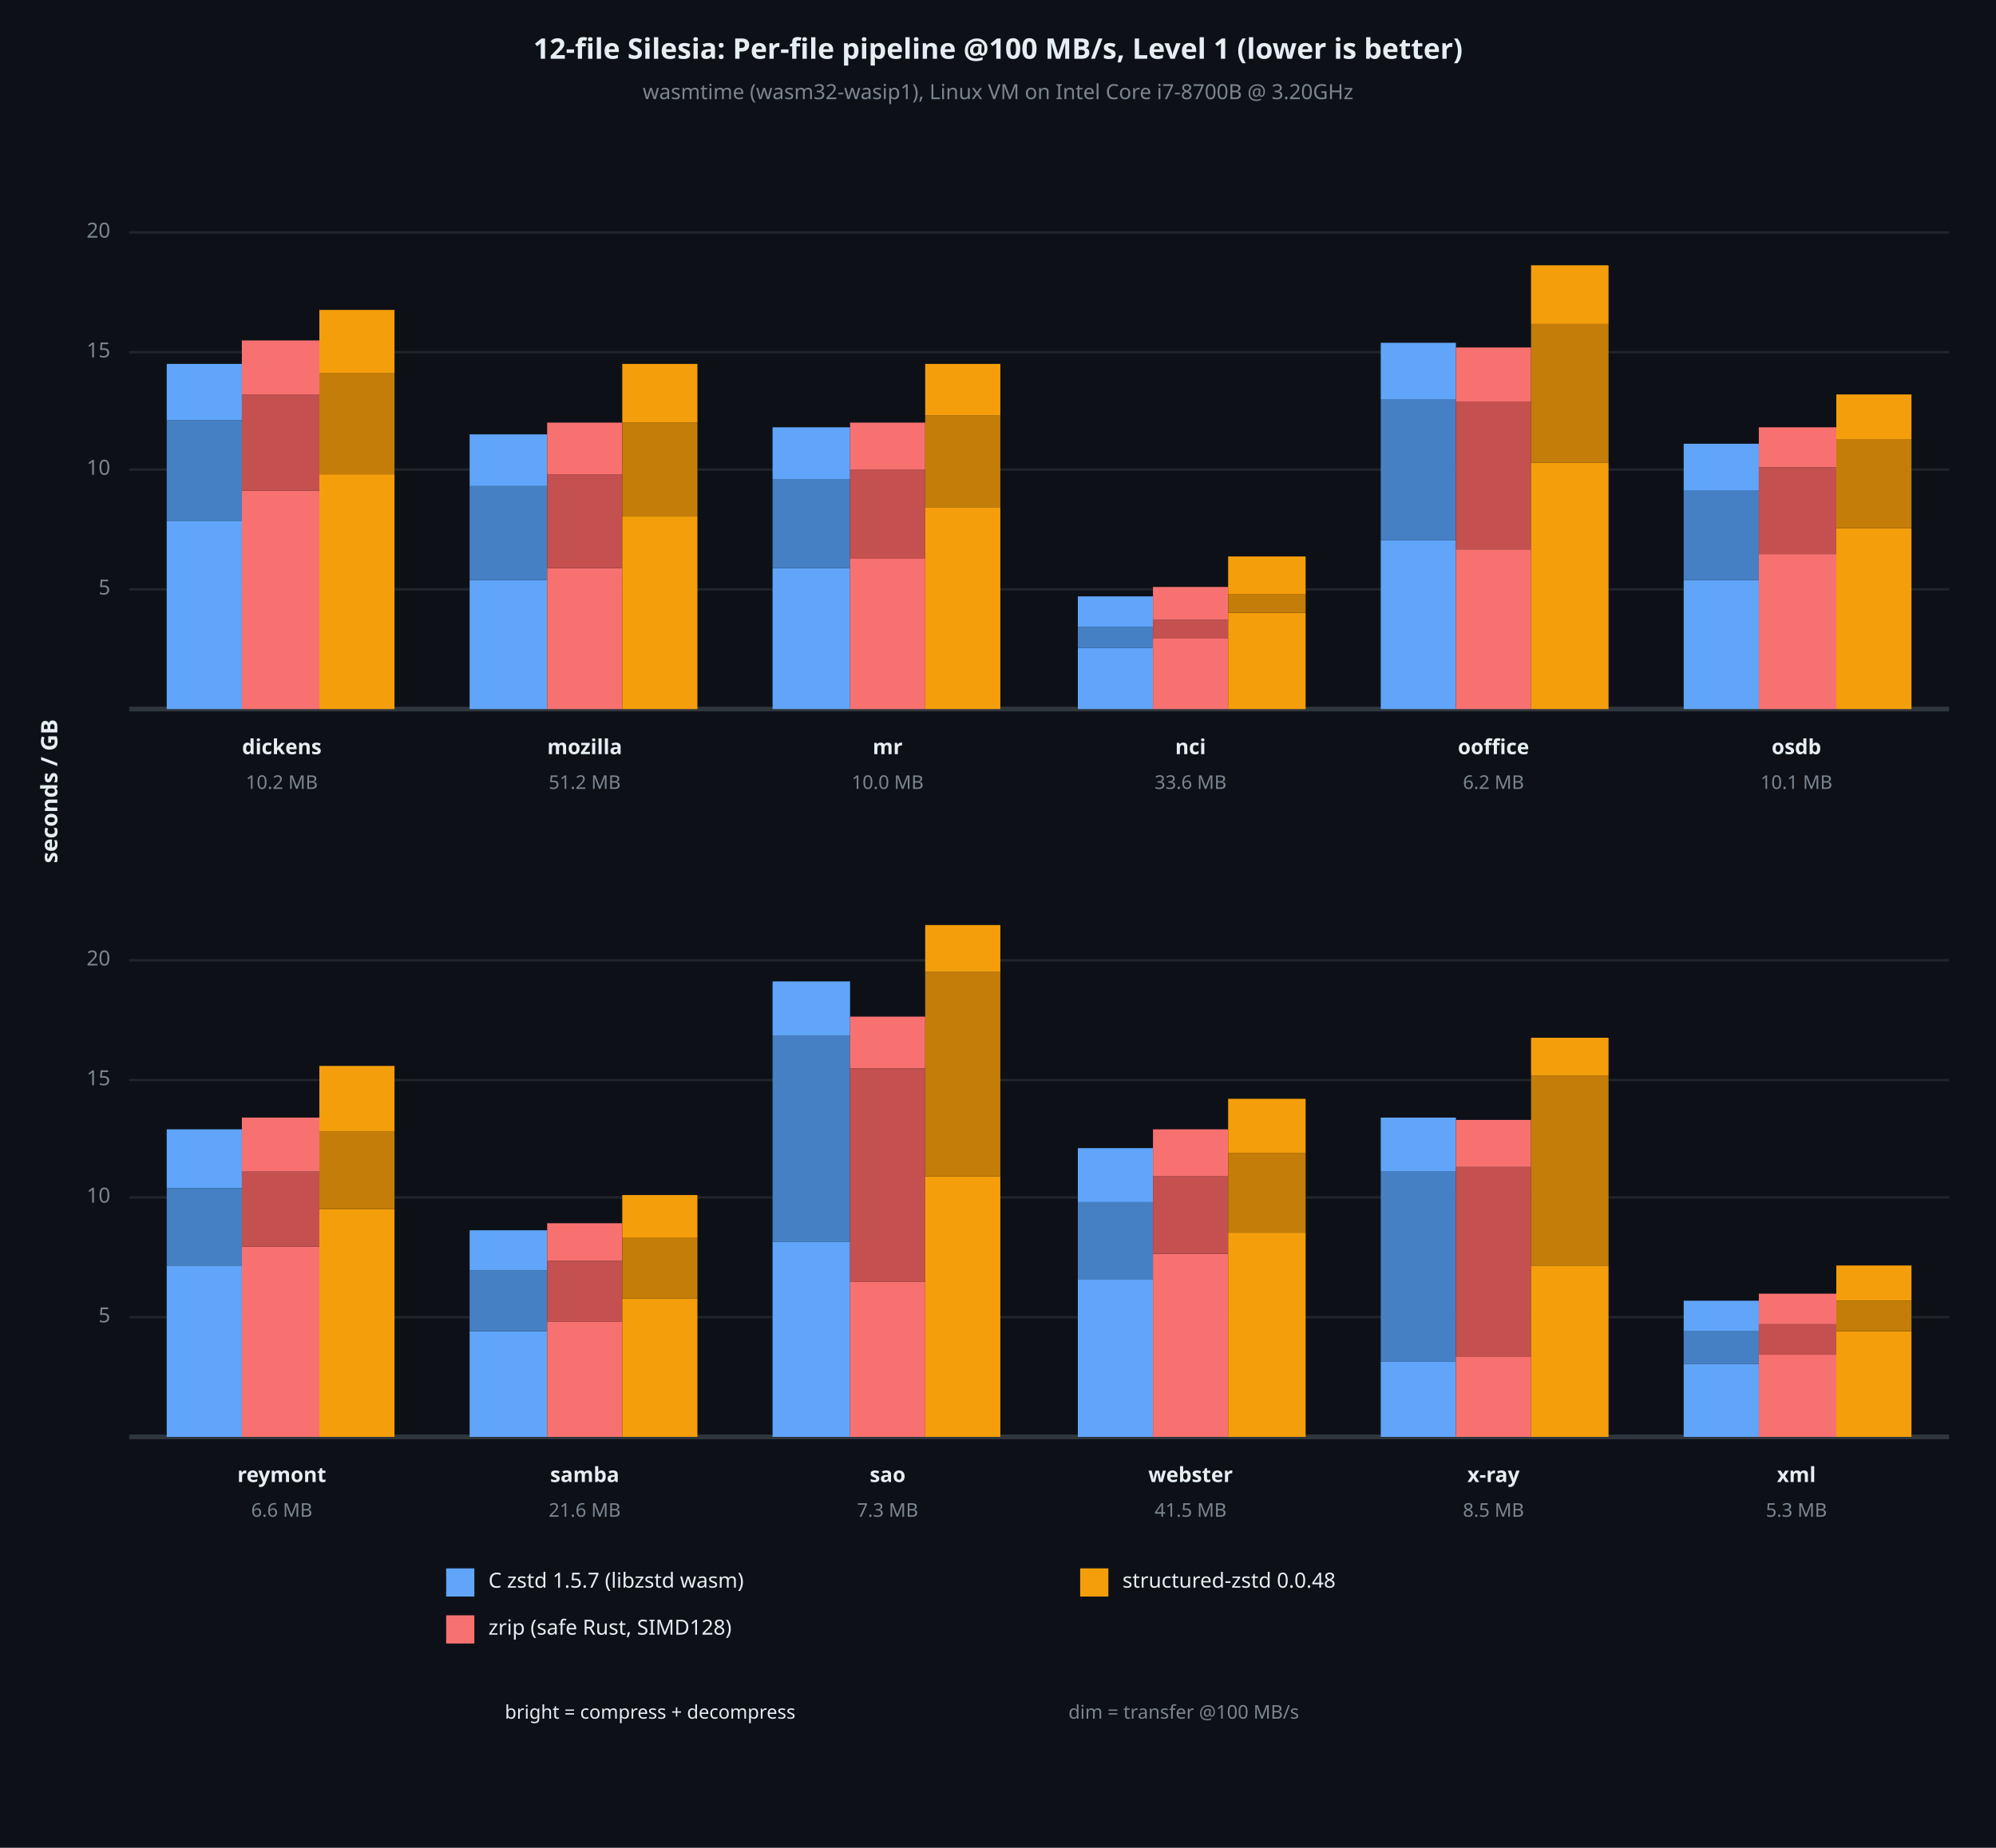
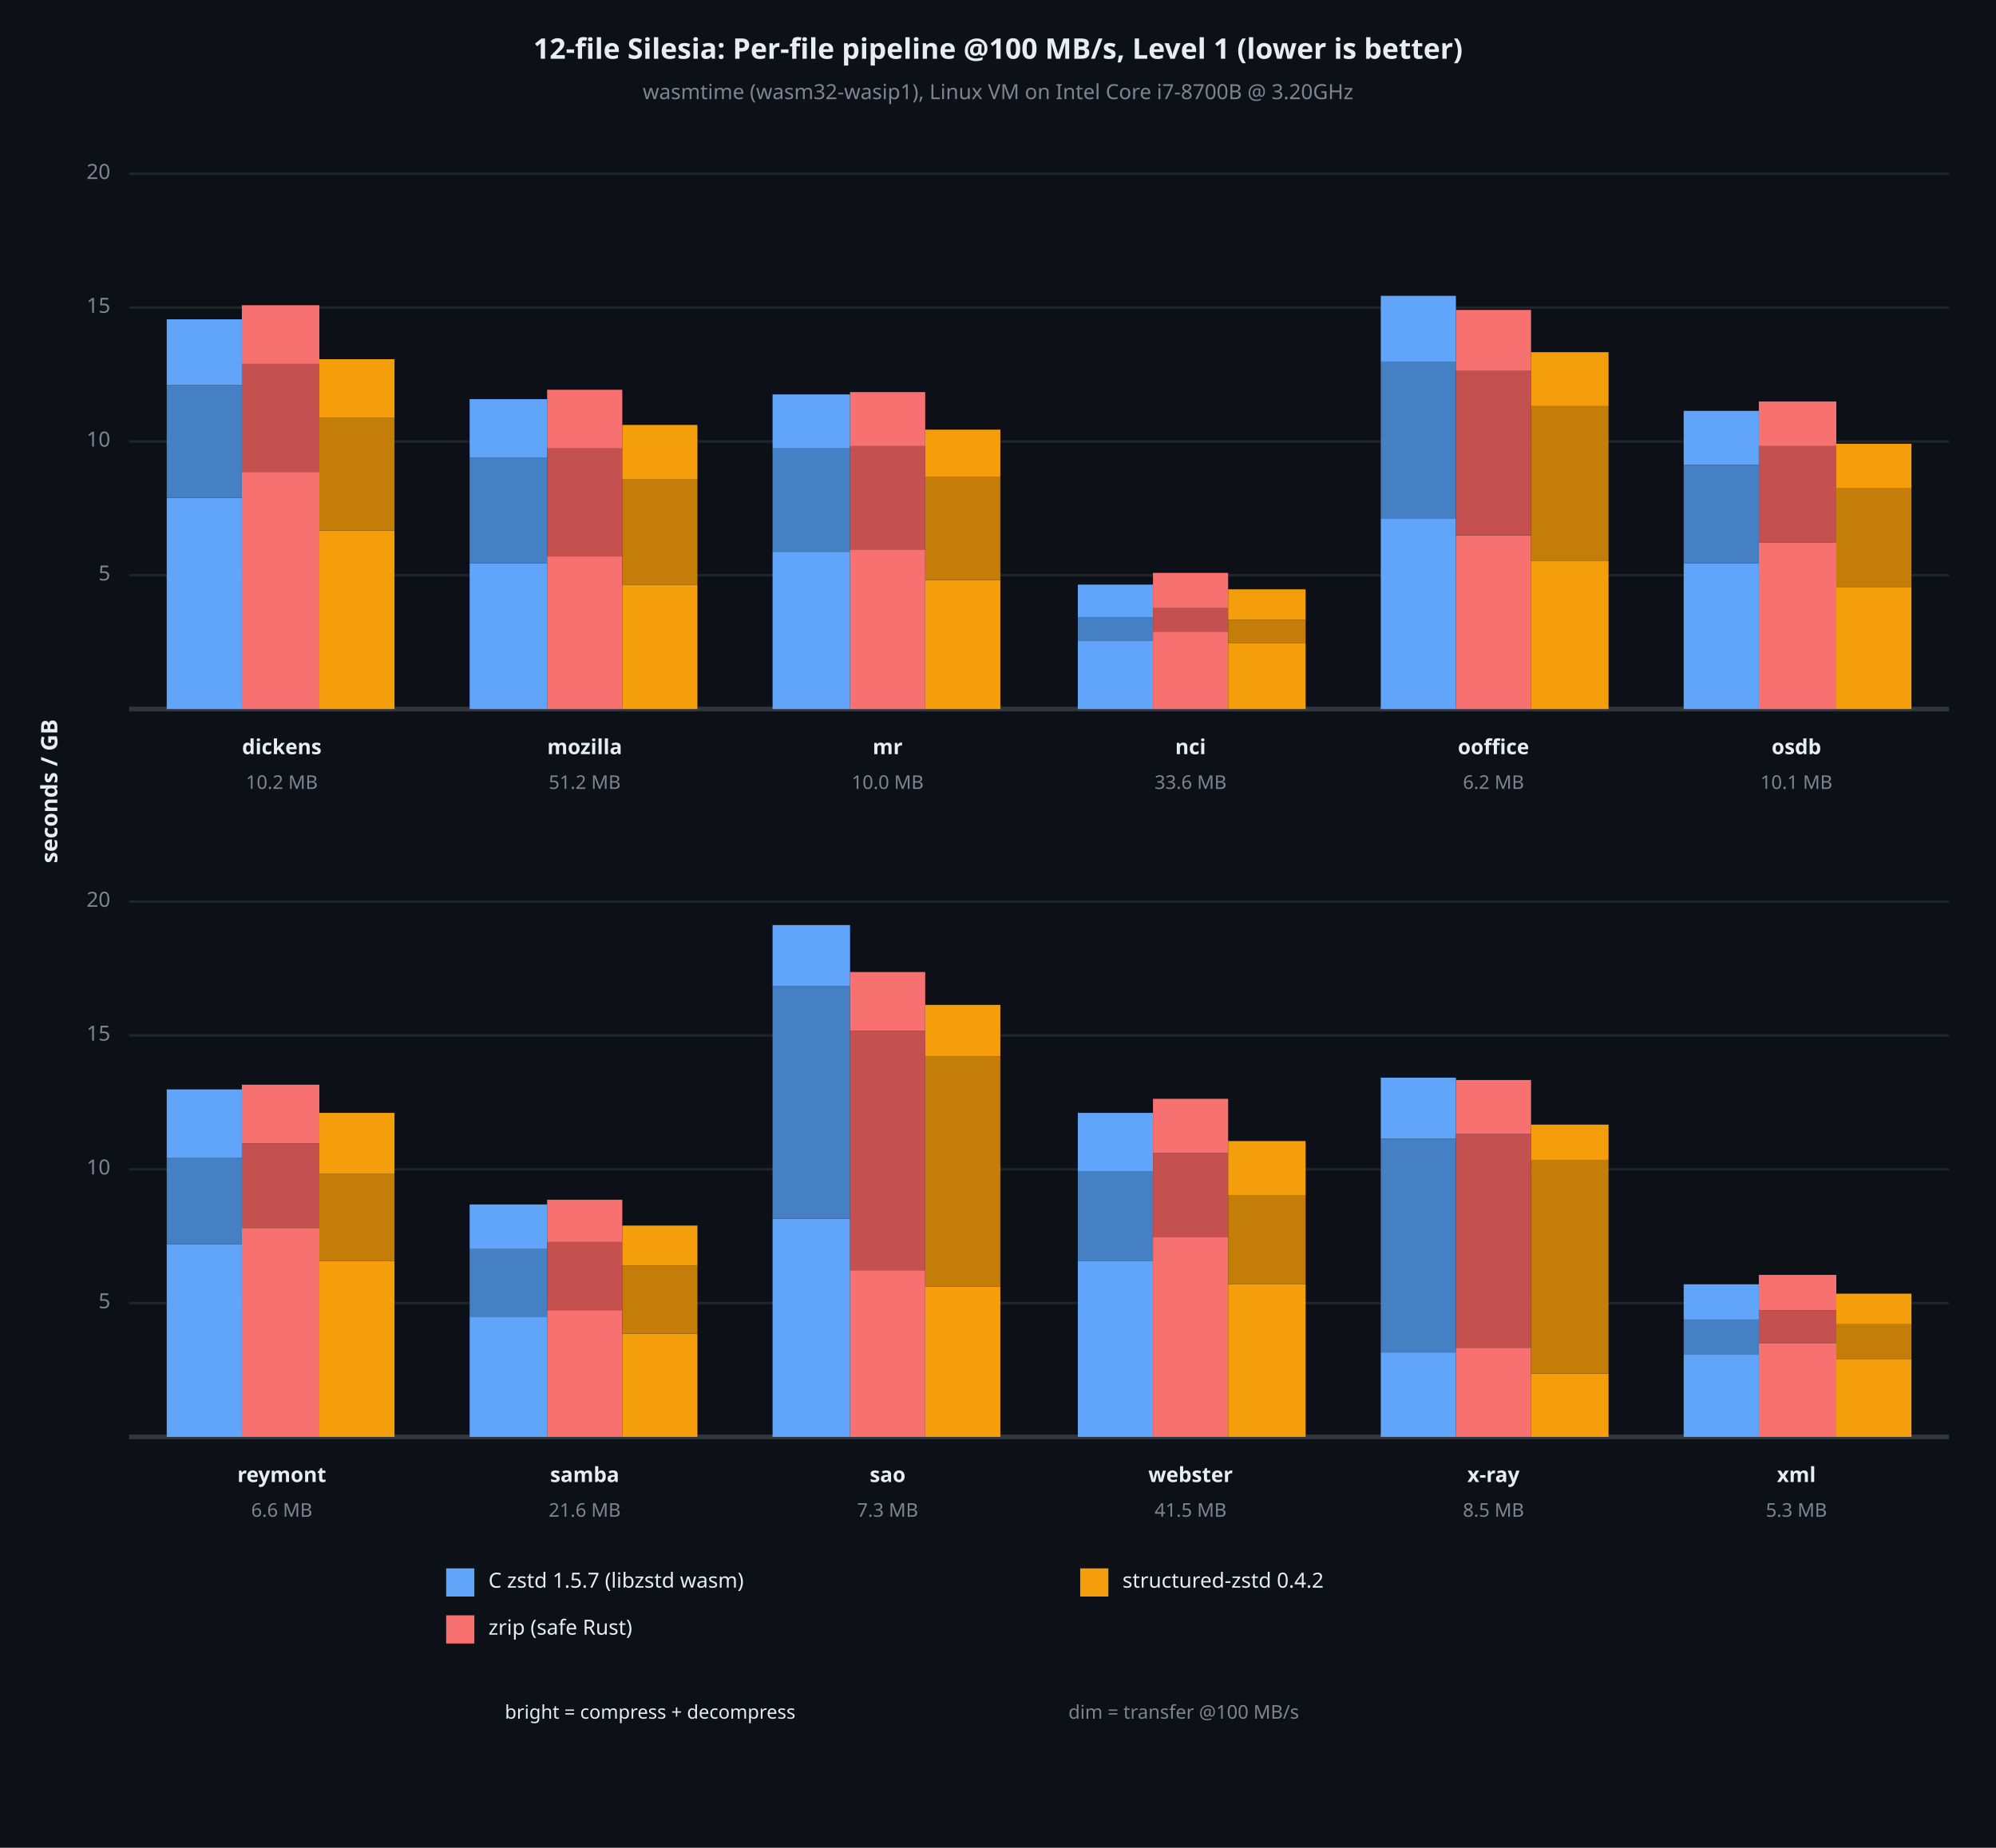
<svg xmlns="http://www.w3.org/2000/svg" viewBox="0 0 850 787" font-family="system-ui, -apple-system, sans-serif">
  <rect x="0" y="0" width="850" height="787" opacity="1" fill="#0D1117" stroke="none" />
  <text x="425" y="22" dy="0.5ex" text-anchor="middle" font-family="sans-serif" font-size="12.097" opacity="1" fill="#E6EDF3" font-weight="bold">
12-file Silesia: Per-file pipeline @100 MB/s, Level 1 (lower is better)
</text>
  <text x="425" y="40" dy="0.5ex" text-anchor="middle" font-family="sans-serif" font-size="8.871" opacity="1" fill="#7D8590">
wasmtime (wasm32-wasip1), Linux VM on Intel Core i7-8700B @ 3.20GHz
</text>
  <text x="22" y="337" dy="0.5ex" text-anchor="middle" font-family="sans-serif" font-size="9.677" opacity="1" fill="#E6EDF3" font-weight="bold" transform="rotate(270, 22, 337)">
seconds / GB
</text>
-   <polyline fill="none" opacity="1" stroke="#21262D" stroke-width="1" points="55,251 830,251 " />
-   <text x="47" y="251" dy="0.5ex" text-anchor="end" font-family="sans-serif" font-size="8.871" opacity="1" fill="#7D8590">
+   <polyline fill="none" opacity="1" stroke="#21262D" stroke-width="1" points="55,245 830,245 " />
+   <text x="47" y="245" dy="0.5ex" text-anchor="end" font-family="sans-serif" font-size="8.871" opacity="1" fill="#7D8590">
5
</text>
-   <polyline fill="none" opacity="1" stroke="#21262D" stroke-width="1" points="55,200 830,200 " />
-   <text x="47" y="200" dy="0.5ex" text-anchor="end" font-family="sans-serif" font-size="8.871" opacity="1" fill="#7D8590">
+   <polyline fill="none" opacity="1" stroke="#21262D" stroke-width="1" points="55,188 830,188 " />
+   <text x="47" y="188" dy="0.5ex" text-anchor="end" font-family="sans-serif" font-size="8.871" opacity="1" fill="#7D8590">
10
</text>
-   <polyline fill="none" opacity="1" stroke="#21262D" stroke-width="1" points="55,150 830,150 " />
-   <text x="47" y="150" dy="0.5ex" text-anchor="end" font-family="sans-serif" font-size="8.871" opacity="1" fill="#7D8590">
+   <polyline fill="none" opacity="1" stroke="#21262D" stroke-width="1" points="55,131 830,131 " />
+   <text x="47" y="131" dy="0.5ex" text-anchor="end" font-family="sans-serif" font-size="8.871" opacity="1" fill="#7D8590">
15
</text>
-   <polyline fill="none" opacity="1" stroke="#21262D" stroke-width="1" points="55,99 830,99 " />
-   <text x="47" y="99" dy="0.5ex" text-anchor="end" font-family="sans-serif" font-size="8.871" opacity="1" fill="#7D8590">
+   <polyline fill="none" opacity="1" stroke="#21262D" stroke-width="1" points="55,74 830,74 " />
+   <text x="47" y="74" dy="0.5ex" text-anchor="end" font-family="sans-serif" font-size="8.871" opacity="1" fill="#7D8590">
20
</text>
  <polyline fill="none" opacity="1" stroke="#30363D" stroke-width="2" points="55,302 830,302 " />
-   <rect x="71" y="222" width="32" height="80" opacity="1" fill="#60A5FA" stroke="none" />
-   <rect x="71" y="179" width="32" height="43" opacity="1" fill="#4680C4" stroke="none" />
-   <rect x="71" y="155" width="32" height="24" opacity="1" fill="#60A5FA" stroke="none" />
-   <rect x="103" y="209" width="33" height="93" opacity="1" fill="#F87171" stroke="none" />
-   <rect x="103" y="168" width="33" height="41" opacity="1" fill="#C45050" stroke="none" />
-   <rect x="103" y="145" width="33" height="23" opacity="1" fill="#F87171" stroke="none" />
-   <rect x="136" y="202" width="32" height="100" opacity="1" fill="#F59E0B" stroke="none" />
-   <rect x="136" y="159" width="32" height="43" opacity="1" fill="#C47D08" stroke="none" />
-   <rect x="136" y="132" width="32" height="27" opacity="1" fill="#F59E0B" stroke="none" />
+   <rect x="71" y="212" width="32" height="90" opacity="1" fill="#60A5FA" stroke="none" />
+   <rect x="71" y="164" width="32" height="48" opacity="1" fill="#4680C4" stroke="none" />
+   <rect x="71" y="136" width="32" height="28" opacity="1" fill="#60A5FA" stroke="none" />
+   <rect x="103" y="201" width="33" height="101" opacity="1" fill="#F87171" stroke="none" />
+   <rect x="103" y="155" width="33" height="46" opacity="1" fill="#C45050" stroke="none" />
+   <rect x="103" y="130" width="33" height="25" opacity="1" fill="#F87171" stroke="none" />
+   <rect x="136" y="226" width="32" height="76" opacity="1" fill="#F59E0B" stroke="none" />
+   <rect x="136" y="178" width="32" height="48" opacity="1" fill="#C47D08" stroke="none" />
+   <rect x="136" y="153" width="32" height="25" opacity="1" fill="#F59E0B" stroke="none" />
  <text x="120" y="319" dy="0.5ex" text-anchor="middle" font-family="sans-serif" font-size="8.871" opacity="1" fill="#E6EDF3" font-weight="bold">
dickens
</text>
  <text x="120" y="334" dy="0.5ex" text-anchor="middle" font-family="sans-serif" font-size="8.065" opacity="1" fill="#7D8590">
10.2 MB
</text>
-   <rect x="200" y="247" width="33" height="55" opacity="1" fill="#60A5FA" stroke="none" />
-   <rect x="200" y="207" width="33" height="40" opacity="1" fill="#4680C4" stroke="none" />
-   <rect x="200" y="185" width="33" height="22" opacity="1" fill="#60A5FA" stroke="none" />
-   <rect x="233" y="242" width="32" height="60" opacity="1" fill="#F87171" stroke="none" />
-   <rect x="233" y="202" width="32" height="40" opacity="1" fill="#C45050" stroke="none" />
-   <rect x="233" y="180" width="32" height="22" opacity="1" fill="#F87171" stroke="none" />
-   <rect x="265" y="220" width="32" height="82" opacity="1" fill="#F59E0B" stroke="none" />
-   <rect x="265" y="180" width="32" height="40" opacity="1" fill="#C47D08" stroke="none" />
-   <rect x="265" y="155" width="32" height="25" opacity="1" fill="#F59E0B" stroke="none" />
+   <rect x="200" y="240" width="33" height="62" opacity="1" fill="#60A5FA" stroke="none" />
+   <rect x="200" y="195" width="33" height="45" opacity="1" fill="#4680C4" stroke="none" />
+   <rect x="200" y="170" width="33" height="25" opacity="1" fill="#60A5FA" stroke="none" />
+   <rect x="233" y="237" width="32" height="65" opacity="1" fill="#F87171" stroke="none" />
+   <rect x="233" y="191" width="32" height="46" opacity="1" fill="#C45050" stroke="none" />
+   <rect x="233" y="166" width="32" height="25" opacity="1" fill="#F87171" stroke="none" />
+   <rect x="265" y="249" width="32" height="53" opacity="1" fill="#F59E0B" stroke="none" />
+   <rect x="265" y="204" width="32" height="45" opacity="1" fill="#C47D08" stroke="none" />
+   <rect x="265" y="181" width="32" height="23" opacity="1" fill="#F59E0B" stroke="none" />
  <text x="249" y="319" dy="0.5ex" text-anchor="middle" font-family="sans-serif" font-size="8.871" opacity="1" fill="#E6EDF3" font-weight="bold">
mozilla
</text>
  <text x="249" y="334" dy="0.5ex" text-anchor="middle" font-family="sans-serif" font-size="8.065" opacity="1" fill="#7D8590">
51.2 MB
</text>
-   <rect x="329" y="242" width="33" height="60" opacity="1" fill="#60A5FA" stroke="none" />
-   <rect x="329" y="204" width="33" height="38" opacity="1" fill="#4680C4" stroke="none" />
-   <rect x="329" y="182" width="33" height="22" opacity="1" fill="#60A5FA" stroke="none" />
-   <rect x="362" y="238" width="32" height="64" opacity="1" fill="#F87171" stroke="none" />
-   <rect x="362" y="200" width="32" height="38" opacity="1" fill="#C45050" stroke="none" />
-   <rect x="362" y="180" width="32" height="20" opacity="1" fill="#F87171" stroke="none" />
-   <rect x="394" y="216" width="32" height="86" opacity="1" fill="#F59E0B" stroke="none" />
-   <rect x="394" y="177" width="32" height="39" opacity="1" fill="#C47D08" stroke="none" />
-   <rect x="394" y="155" width="32" height="22" opacity="1" fill="#F59E0B" stroke="none" />
+   <rect x="329" y="235" width="33" height="67" opacity="1" fill="#60A5FA" stroke="none" />
+   <rect x="329" y="191" width="33" height="44" opacity="1" fill="#4680C4" stroke="none" />
+   <rect x="329" y="168" width="33" height="23" opacity="1" fill="#60A5FA" stroke="none" />
+   <rect x="362" y="234" width="32" height="68" opacity="1" fill="#F87171" stroke="none" />
+   <rect x="362" y="190" width="32" height="44" opacity="1" fill="#C45050" stroke="none" />
+   <rect x="362" y="167" width="32" height="23" opacity="1" fill="#F87171" stroke="none" />
+   <rect x="394" y="247" width="32" height="55" opacity="1" fill="#F59E0B" stroke="none" />
+   <rect x="394" y="203" width="32" height="44" opacity="1" fill="#C47D08" stroke="none" />
+   <rect x="394" y="183" width="32" height="20" opacity="1" fill="#F59E0B" stroke="none" />
  <text x="378" y="319" dy="0.5ex" text-anchor="middle" font-family="sans-serif" font-size="8.871" opacity="1" fill="#E6EDF3" font-weight="bold">
mr
</text>
  <text x="378" y="334" dy="0.5ex" text-anchor="middle" font-family="sans-serif" font-size="8.065" opacity="1" fill="#7D8590">
10.0 MB
</text>
-   <rect x="459" y="276" width="32" height="26" opacity="1" fill="#60A5FA" stroke="none" />
-   <rect x="459" y="267" width="32" height="9" opacity="1" fill="#4680C4" stroke="none" />
-   <rect x="459" y="254" width="32" height="13" opacity="1" fill="#60A5FA" stroke="none" />
-   <rect x="491" y="272" width="32" height="30" opacity="1" fill="#F87171" stroke="none" />
-   <rect x="491" y="264" width="32" height="8" opacity="1" fill="#C45050" stroke="none" />
-   <rect x="491" y="250" width="32" height="14" opacity="1" fill="#F87171" stroke="none" />
-   <rect x="523" y="261" width="33" height="41" opacity="1" fill="#F59E0B" stroke="none" />
-   <rect x="523" y="253" width="33" height="8" opacity="1" fill="#C47D08" stroke="none" />
-   <rect x="523" y="237" width="33" height="16" opacity="1" fill="#F59E0B" stroke="none" />
+   <rect x="459" y="273" width="32" height="29" opacity="1" fill="#60A5FA" stroke="none" />
+   <rect x="459" y="263" width="32" height="10" opacity="1" fill="#4680C4" stroke="none" />
+   <rect x="459" y="249" width="32" height="14" opacity="1" fill="#60A5FA" stroke="none" />
+   <rect x="491" y="269" width="32" height="33" opacity="1" fill="#F87171" stroke="none" />
+   <rect x="491" y="259" width="32" height="10" opacity="1" fill="#C45050" stroke="none" />
+   <rect x="491" y="244" width="32" height="15" opacity="1" fill="#F87171" stroke="none" />
+   <rect x="523" y="274" width="33" height="28" opacity="1" fill="#F59E0B" stroke="none" />
+   <rect x="523" y="264" width="33" height="10" opacity="1" fill="#C47D08" stroke="none" />
+   <rect x="523" y="251" width="33" height="13" opacity="1" fill="#F59E0B" stroke="none" />
  <text x="507" y="319" dy="0.5ex" text-anchor="middle" font-family="sans-serif" font-size="8.871" opacity="1" fill="#E6EDF3" font-weight="bold">
nci
</text>
  <text x="507" y="334" dy="0.5ex" text-anchor="middle" font-family="sans-serif" font-size="8.065" opacity="1" fill="#7D8590">
33.6 MB
</text>
-   <rect x="588" y="230" width="32" height="72" opacity="1" fill="#60A5FA" stroke="none" />
-   <rect x="588" y="170" width="32" height="60" opacity="1" fill="#4680C4" stroke="none" />
-   <rect x="588" y="146" width="32" height="24" opacity="1" fill="#60A5FA" stroke="none" />
-   <rect x="620" y="234" width="32" height="68" opacity="1" fill="#F87171" stroke="none" />
-   <rect x="620" y="171" width="32" height="63" opacity="1" fill="#C45050" stroke="none" />
-   <rect x="620" y="148" width="32" height="23" opacity="1" fill="#F87171" stroke="none" />
-   <rect x="652" y="197" width="33" height="105" opacity="1" fill="#F59E0B" stroke="none" />
-   <rect x="652" y="138" width="33" height="59" opacity="1" fill="#C47D08" stroke="none" />
-   <rect x="652" y="113" width="33" height="25" opacity="1" fill="#F59E0B" stroke="none" />
+   <rect x="588" y="221" width="32" height="81" opacity="1" fill="#60A5FA" stroke="none" />
+   <rect x="588" y="154" width="32" height="67" opacity="1" fill="#4680C4" stroke="none" />
+   <rect x="588" y="126" width="32" height="28" opacity="1" fill="#60A5FA" stroke="none" />
+   <rect x="620" y="228" width="32" height="74" opacity="1" fill="#F87171" stroke="none" />
+   <rect x="620" y="158" width="32" height="70" opacity="1" fill="#C45050" stroke="none" />
+   <rect x="620" y="132" width="32" height="26" opacity="1" fill="#F87171" stroke="none" />
+   <rect x="652" y="239" width="33" height="63" opacity="1" fill="#F59E0B" stroke="none" />
+   <rect x="652" y="173" width="33" height="66" opacity="1" fill="#C47D08" stroke="none" />
+   <rect x="652" y="150" width="33" height="23" opacity="1" fill="#F59E0B" stroke="none" />
  <text x="636" y="319" dy="0.5ex" text-anchor="middle" font-family="sans-serif" font-size="8.871" opacity="1" fill="#E6EDF3" font-weight="bold">
ooffice
</text>
  <text x="636" y="334" dy="0.5ex" text-anchor="middle" font-family="sans-serif" font-size="8.065" opacity="1" fill="#7D8590">
6.2 MB
</text>
-   <rect x="717" y="247" width="32" height="55" opacity="1" fill="#60A5FA" stroke="none" />
-   <rect x="717" y="209" width="32" height="38" opacity="1" fill="#4680C4" stroke="none" />
-   <rect x="717" y="189" width="32" height="20" opacity="1" fill="#60A5FA" stroke="none" />
-   <rect x="749" y="236" width="33" height="66" opacity="1" fill="#F87171" stroke="none" />
-   <rect x="749" y="199" width="33" height="37" opacity="1" fill="#C45050" stroke="none" />
-   <rect x="749" y="182" width="33" height="17" opacity="1" fill="#F87171" stroke="none" />
-   <rect x="782" y="225" width="32" height="77" opacity="1" fill="#F59E0B" stroke="none" />
-   <rect x="782" y="187" width="32" height="38" opacity="1" fill="#C47D08" stroke="none" />
-   <rect x="782" y="168" width="32" height="19" opacity="1" fill="#F59E0B" stroke="none" />
+   <rect x="717" y="240" width="32" height="62" opacity="1" fill="#60A5FA" stroke="none" />
+   <rect x="717" y="198" width="32" height="42" opacity="1" fill="#4680C4" stroke="none" />
+   <rect x="717" y="175" width="32" height="23" opacity="1" fill="#60A5FA" stroke="none" />
+   <rect x="749" y="231" width="33" height="71" opacity="1" fill="#F87171" stroke="none" />
+   <rect x="749" y="190" width="33" height="41" opacity="1" fill="#C45050" stroke="none" />
+   <rect x="749" y="171" width="33" height="19" opacity="1" fill="#F87171" stroke="none" />
+   <rect x="782" y="250" width="32" height="52" opacity="1" fill="#F59E0B" stroke="none" />
+   <rect x="782" y="208" width="32" height="42" opacity="1" fill="#C47D08" stroke="none" />
+   <rect x="782" y="189" width="32" height="19" opacity="1" fill="#F59E0B" stroke="none" />
  <text x="765" y="319" dy="0.5ex" text-anchor="middle" font-family="sans-serif" font-size="8.871" opacity="1" fill="#E6EDF3" font-weight="bold">
osdb
</text>
  <text x="765" y="334" dy="0.5ex" text-anchor="middle" font-family="sans-serif" font-size="8.065" opacity="1" fill="#7D8590">
10.1 MB
</text>
-   <polyline fill="none" opacity="1" stroke="#21262D" stroke-width="1" points="55,561 830,561 " />
-   <text x="47" y="561" dy="0.5ex" text-anchor="end" font-family="sans-serif" font-size="8.871" opacity="1" fill="#7D8590">
+   <polyline fill="none" opacity="1" stroke="#21262D" stroke-width="1" points="55,555 830,555 " />
+   <text x="47" y="555" dy="0.5ex" text-anchor="end" font-family="sans-serif" font-size="8.871" opacity="1" fill="#7D8590">
5
</text>
-   <polyline fill="none" opacity="1" stroke="#21262D" stroke-width="1" points="55,510 830,510 " />
-   <text x="47" y="510" dy="0.5ex" text-anchor="end" font-family="sans-serif" font-size="8.871" opacity="1" fill="#7D8590">
+   <polyline fill="none" opacity="1" stroke="#21262D" stroke-width="1" points="55,498 830,498 " />
+   <text x="47" y="498" dy="0.5ex" text-anchor="end" font-family="sans-serif" font-size="8.871" opacity="1" fill="#7D8590">
10
</text>
-   <polyline fill="none" opacity="1" stroke="#21262D" stroke-width="1" points="55,460 830,460 " />
-   <text x="47" y="460" dy="0.5ex" text-anchor="end" font-family="sans-serif" font-size="8.871" opacity="1" fill="#7D8590">
+   <polyline fill="none" opacity="1" stroke="#21262D" stroke-width="1" points="55,441 830,441 " />
+   <text x="47" y="441" dy="0.5ex" text-anchor="end" font-family="sans-serif" font-size="8.871" opacity="1" fill="#7D8590">
15
</text>
-   <polyline fill="none" opacity="1" stroke="#21262D" stroke-width="1" points="55,409 830,409 " />
-   <text x="47" y="409" dy="0.5ex" text-anchor="end" font-family="sans-serif" font-size="8.871" opacity="1" fill="#7D8590">
+   <polyline fill="none" opacity="1" stroke="#21262D" stroke-width="1" points="55,384 830,384 " />
+   <text x="47" y="384" dy="0.5ex" text-anchor="end" font-family="sans-serif" font-size="8.871" opacity="1" fill="#7D8590">
20
</text>
  <polyline fill="none" opacity="1" stroke="#30363D" stroke-width="2" points="55,612 830,612 " />
-   <rect x="71" y="539" width="32" height="73" opacity="1" fill="#60A5FA" stroke="none" />
-   <rect x="71" y="506" width="32" height="33" opacity="1" fill="#4680C4" stroke="none" />
-   <rect x="71" y="481" width="32" height="25" opacity="1" fill="#60A5FA" stroke="none" />
-   <rect x="103" y="531" width="33" height="81" opacity="1" fill="#F87171" stroke="none" />
-   <rect x="103" y="499" width="33" height="32" opacity="1" fill="#C45050" stroke="none" />
-   <rect x="103" y="476" width="33" height="23" opacity="1" fill="#F87171" stroke="none" />
-   <rect x="136" y="515" width="32" height="97" opacity="1" fill="#F59E0B" stroke="none" />
-   <rect x="136" y="482" width="32" height="33" opacity="1" fill="#C47D08" stroke="none" />
-   <rect x="136" y="454" width="32" height="28" opacity="1" fill="#F59E0B" stroke="none" />
+   <rect x="71" y="530" width="32" height="82" opacity="1" fill="#60A5FA" stroke="none" />
+   <rect x="71" y="493" width="32" height="37" opacity="1" fill="#4680C4" stroke="none" />
+   <rect x="71" y="464" width="32" height="29" opacity="1" fill="#60A5FA" stroke="none" />
+   <rect x="103" y="523" width="33" height="89" opacity="1" fill="#F87171" stroke="none" />
+   <rect x="103" y="487" width="33" height="36" opacity="1" fill="#C45050" stroke="none" />
+   <rect x="103" y="462" width="33" height="25" opacity="1" fill="#F87171" stroke="none" />
+   <rect x="136" y="537" width="32" height="75" opacity="1" fill="#F59E0B" stroke="none" />
+   <rect x="136" y="500" width="32" height="37" opacity="1" fill="#C47D08" stroke="none" />
+   <rect x="136" y="474" width="32" height="26" opacity="1" fill="#F59E0B" stroke="none" />
  <text x="120" y="629" dy="0.5ex" text-anchor="middle" font-family="sans-serif" font-size="8.871" opacity="1" fill="#E6EDF3" font-weight="bold">
reymont
</text>
  <text x="120" y="644" dy="0.5ex" text-anchor="middle" font-family="sans-serif" font-size="8.065" opacity="1" fill="#7D8590">
6.6 MB
</text>
-   <rect x="200" y="567" width="33" height="45" opacity="1" fill="#60A5FA" stroke="none" />
-   <rect x="200" y="541" width="33" height="26" opacity="1" fill="#4680C4" stroke="none" />
-   <rect x="200" y="524" width="33" height="17" opacity="1" fill="#60A5FA" stroke="none" />
-   <rect x="233" y="563" width="32" height="49" opacity="1" fill="#F87171" stroke="none" />
-   <rect x="233" y="537" width="32" height="26" opacity="1" fill="#C45050" stroke="none" />
-   <rect x="233" y="521" width="32" height="16" opacity="1" fill="#F87171" stroke="none" />
-   <rect x="265" y="553" width="32" height="59" opacity="1" fill="#F59E0B" stroke="none" />
-   <rect x="265" y="527" width="32" height="26" opacity="1" fill="#C47D08" stroke="none" />
-   <rect x="265" y="509" width="32" height="18" opacity="1" fill="#F59E0B" stroke="none" />
+   <rect x="200" y="561" width="33" height="51" opacity="1" fill="#60A5FA" stroke="none" />
+   <rect x="200" y="532" width="33" height="29" opacity="1" fill="#4680C4" stroke="none" />
+   <rect x="200" y="513" width="33" height="19" opacity="1" fill="#60A5FA" stroke="none" />
+   <rect x="233" y="558" width="32" height="54" opacity="1" fill="#F87171" stroke="none" />
+   <rect x="233" y="529" width="32" height="29" opacity="1" fill="#C45050" stroke="none" />
+   <rect x="233" y="511" width="32" height="18" opacity="1" fill="#F87171" stroke="none" />
+   <rect x="265" y="568" width="32" height="44" opacity="1" fill="#F59E0B" stroke="none" />
+   <rect x="265" y="539" width="32" height="29" opacity="1" fill="#C47D08" stroke="none" />
+   <rect x="265" y="522" width="32" height="17" opacity="1" fill="#F59E0B" stroke="none" />
  <text x="249" y="629" dy="0.5ex" text-anchor="middle" font-family="sans-serif" font-size="8.871" opacity="1" fill="#E6EDF3" font-weight="bold">
samba
</text>
  <text x="249" y="644" dy="0.5ex" text-anchor="middle" font-family="sans-serif" font-size="8.065" opacity="1" fill="#7D8590">
21.6 MB
</text>
-   <rect x="329" y="529" width="33" height="83" opacity="1" fill="#60A5FA" stroke="none" />
-   <rect x="329" y="441" width="33" height="88" opacity="1" fill="#4680C4" stroke="none" />
-   <rect x="329" y="418" width="33" height="23" opacity="1" fill="#60A5FA" stroke="none" />
-   <rect x="362" y="546" width="32" height="66" opacity="1" fill="#F87171" stroke="none" />
-   <rect x="362" y="455" width="32" height="91" opacity="1" fill="#C45050" stroke="none" />
-   <rect x="362" y="433" width="32" height="22" opacity="1" fill="#F87171" stroke="none" />
-   <rect x="394" y="501" width="32" height="111" opacity="1" fill="#F59E0B" stroke="none" />
-   <rect x="394" y="414" width="32" height="87" opacity="1" fill="#C47D08" stroke="none" />
-   <rect x="394" y="394" width="32" height="20" opacity="1" fill="#F59E0B" stroke="none" />
+   <rect x="329" y="519" width="33" height="93" opacity="1" fill="#60A5FA" stroke="none" />
+   <rect x="329" y="420" width="33" height="99" opacity="1" fill="#4680C4" stroke="none" />
+   <rect x="329" y="394" width="33" height="26" opacity="1" fill="#60A5FA" stroke="none" />
+   <rect x="362" y="541" width="32" height="71" opacity="1" fill="#F87171" stroke="none" />
+   <rect x="362" y="439" width="32" height="102" opacity="1" fill="#C45050" stroke="none" />
+   <rect x="362" y="414" width="32" height="25" opacity="1" fill="#F87171" stroke="none" />
+   <rect x="394" y="548" width="32" height="64" opacity="1" fill="#F59E0B" stroke="none" />
+   <rect x="394" y="450" width="32" height="98" opacity="1" fill="#C47D08" stroke="none" />
+   <rect x="394" y="428" width="32" height="22" opacity="1" fill="#F59E0B" stroke="none" />
  <text x="378" y="629" dy="0.5ex" text-anchor="middle" font-family="sans-serif" font-size="8.871" opacity="1" fill="#E6EDF3" font-weight="bold">
sao
</text>
  <text x="378" y="644" dy="0.5ex" text-anchor="middle" font-family="sans-serif" font-size="8.065" opacity="1" fill="#7D8590">
7.3 MB
</text>
-   <rect x="459" y="545" width="32" height="67" opacity="1" fill="#60A5FA" stroke="none" />
-   <rect x="459" y="512" width="32" height="33" opacity="1" fill="#4680C4" stroke="none" />
-   <rect x="459" y="489" width="32" height="23" opacity="1" fill="#60A5FA" stroke="none" />
-   <rect x="491" y="534" width="32" height="78" opacity="1" fill="#F87171" stroke="none" />
-   <rect x="491" y="501" width="32" height="33" opacity="1" fill="#C45050" stroke="none" />
-   <rect x="491" y="481" width="32" height="20" opacity="1" fill="#F87171" stroke="none" />
-   <rect x="523" y="525" width="33" height="87" opacity="1" fill="#F59E0B" stroke="none" />
-   <rect x="523" y="491" width="33" height="34" opacity="1" fill="#C47D08" stroke="none" />
-   <rect x="523" y="468" width="33" height="23" opacity="1" fill="#F59E0B" stroke="none" />
+   <rect x="459" y="537" width="32" height="75" opacity="1" fill="#60A5FA" stroke="none" />
+   <rect x="459" y="499" width="32" height="38" opacity="1" fill="#4680C4" stroke="none" />
+   <rect x="459" y="474" width="32" height="25" opacity="1" fill="#60A5FA" stroke="none" />
+   <rect x="491" y="527" width="32" height="85" opacity="1" fill="#F87171" stroke="none" />
+   <rect x="491" y="491" width="32" height="36" opacity="1" fill="#C45050" stroke="none" />
+   <rect x="491" y="468" width="32" height="23" opacity="1" fill="#F87171" stroke="none" />
+   <rect x="523" y="547" width="33" height="65" opacity="1" fill="#F59E0B" stroke="none" />
+   <rect x="523" y="509" width="33" height="38" opacity="1" fill="#C47D08" stroke="none" />
+   <rect x="523" y="486" width="33" height="23" opacity="1" fill="#F59E0B" stroke="none" />
  <text x="507" y="629" dy="0.5ex" text-anchor="middle" font-family="sans-serif" font-size="8.871" opacity="1" fill="#E6EDF3" font-weight="bold">
webster
</text>
  <text x="507" y="644" dy="0.5ex" text-anchor="middle" font-family="sans-serif" font-size="8.065" opacity="1" fill="#7D8590">
41.5 MB
</text>
-   <rect x="588" y="580" width="32" height="32" opacity="1" fill="#60A5FA" stroke="none" />
-   <rect x="588" y="499" width="32" height="81" opacity="1" fill="#4680C4" stroke="none" />
-   <rect x="588" y="476" width="32" height="23" opacity="1" fill="#60A5FA" stroke="none" />
-   <rect x="620" y="578" width="32" height="34" opacity="1" fill="#F87171" stroke="none" />
-   <rect x="620" y="497" width="32" height="81" opacity="1" fill="#C45050" stroke="none" />
-   <rect x="620" y="477" width="32" height="20" opacity="1" fill="#F87171" stroke="none" />
-   <rect x="652" y="539" width="33" height="73" opacity="1" fill="#F59E0B" stroke="none" />
-   <rect x="652" y="458" width="33" height="81" opacity="1" fill="#C47D08" stroke="none" />
-   <rect x="652" y="442" width="33" height="16" opacity="1" fill="#F59E0B" stroke="none" />
+   <rect x="588" y="576" width="32" height="36" opacity="1" fill="#60A5FA" stroke="none" />
+   <rect x="588" y="485" width="32" height="91" opacity="1" fill="#4680C4" stroke="none" />
+   <rect x="588" y="459" width="32" height="26" opacity="1" fill="#60A5FA" stroke="none" />
+   <rect x="620" y="574" width="32" height="38" opacity="1" fill="#F87171" stroke="none" />
+   <rect x="620" y="483" width="32" height="91" opacity="1" fill="#C45050" stroke="none" />
+   <rect x="620" y="460" width="32" height="23" opacity="1" fill="#F87171" stroke="none" />
+   <rect x="652" y="585" width="33" height="27" opacity="1" fill="#F59E0B" stroke="none" />
+   <rect x="652" y="494" width="33" height="91" opacity="1" fill="#C47D08" stroke="none" />
+   <rect x="652" y="479" width="33" height="15" opacity="1" fill="#F59E0B" stroke="none" />
  <text x="636" y="629" dy="0.5ex" text-anchor="middle" font-family="sans-serif" font-size="8.871" opacity="1" fill="#E6EDF3" font-weight="bold">
x-ray
</text>
  <text x="636" y="644" dy="0.5ex" text-anchor="middle" font-family="sans-serif" font-size="8.065" opacity="1" fill="#7D8590">
8.5 MB
</text>
-   <rect x="717" y="581" width="32" height="31" opacity="1" fill="#60A5FA" stroke="none" />
-   <rect x="717" y="567" width="32" height="14" opacity="1" fill="#4680C4" stroke="none" />
-   <rect x="717" y="554" width="32" height="13" opacity="1" fill="#60A5FA" stroke="none" />
-   <rect x="749" y="577" width="33" height="35" opacity="1" fill="#F87171" stroke="none" />
-   <rect x="749" y="564" width="33" height="13" opacity="1" fill="#C45050" stroke="none" />
-   <rect x="749" y="551" width="33" height="13" opacity="1" fill="#F87171" stroke="none" />
-   <rect x="782" y="567" width="32" height="45" opacity="1" fill="#F59E0B" stroke="none" />
-   <rect x="782" y="554" width="32" height="13" opacity="1" fill="#C47D08" stroke="none" />
-   <rect x="782" y="539" width="32" height="15" opacity="1" fill="#F59E0B" stroke="none" />
+   <rect x="717" y="577" width="32" height="35" opacity="1" fill="#60A5FA" stroke="none" />
+   <rect x="717" y="562" width="32" height="15" opacity="1" fill="#4680C4" stroke="none" />
+   <rect x="717" y="547" width="32" height="15" opacity="1" fill="#60A5FA" stroke="none" />
+   <rect x="749" y="572" width="33" height="40" opacity="1" fill="#F87171" stroke="none" />
+   <rect x="749" y="558" width="33" height="14" opacity="1" fill="#C45050" stroke="none" />
+   <rect x="749" y="543" width="33" height="15" opacity="1" fill="#F87171" stroke="none" />
+   <rect x="782" y="579" width="32" height="33" opacity="1" fill="#F59E0B" stroke="none" />
+   <rect x="782" y="564" width="32" height="15" opacity="1" fill="#C47D08" stroke="none" />
+   <rect x="782" y="551" width="32" height="13" opacity="1" fill="#F59E0B" stroke="none" />
  <text x="765" y="629" dy="0.5ex" text-anchor="middle" font-family="sans-serif" font-size="8.871" opacity="1" fill="#E6EDF3" font-weight="bold">
xml
</text>
  <text x="765" y="644" dy="0.5ex" text-anchor="middle" font-family="sans-serif" font-size="8.065" opacity="1" fill="#7D8590">
5.3 MB
</text>
  <rect x="190" y="668" width="12" height="12" opacity="1" fill="#60A5FA" stroke="none" />
  <text x="208" y="674" dy="0.5ex" text-anchor="start" font-family="sans-serif" font-size="8.871" opacity="1" fill="#E6EDF3">
C zstd 1.5.7 (libzstd wasm)
</text>
  <rect x="190" y="688" width="12" height="12" opacity="1" fill="#F87171" stroke="none" />
  <text x="208" y="694" dy="0.5ex" text-anchor="start" font-family="sans-serif" font-size="8.871" opacity="1" fill="#E6EDF3">
- zrip (safe Rust, SIMD128)
+ zrip (safe Rust)
</text>
  <rect x="460" y="668" width="12" height="12" opacity="1" fill="#F59E0B" stroke="none" />
  <text x="478" y="674" dy="0.5ex" text-anchor="start" font-family="sans-serif" font-size="8.871" opacity="1" fill="#E6EDF3">
- structured-zstd 0.0.48
+ structured-zstd 0.4.2
</text>
  <text x="215" y="730" dy="0.5ex" text-anchor="start" font-family="sans-serif" font-size="8.065" opacity="1" fill="#E6EDF3">
bright = compress + decompress
</text>
  <text x="455" y="730" dy="0.5ex" text-anchor="start" font-family="sans-serif" font-size="8.065" opacity="1" fill="#7D8590">
dim = transfer @100 MB/s
</text>
</svg>
